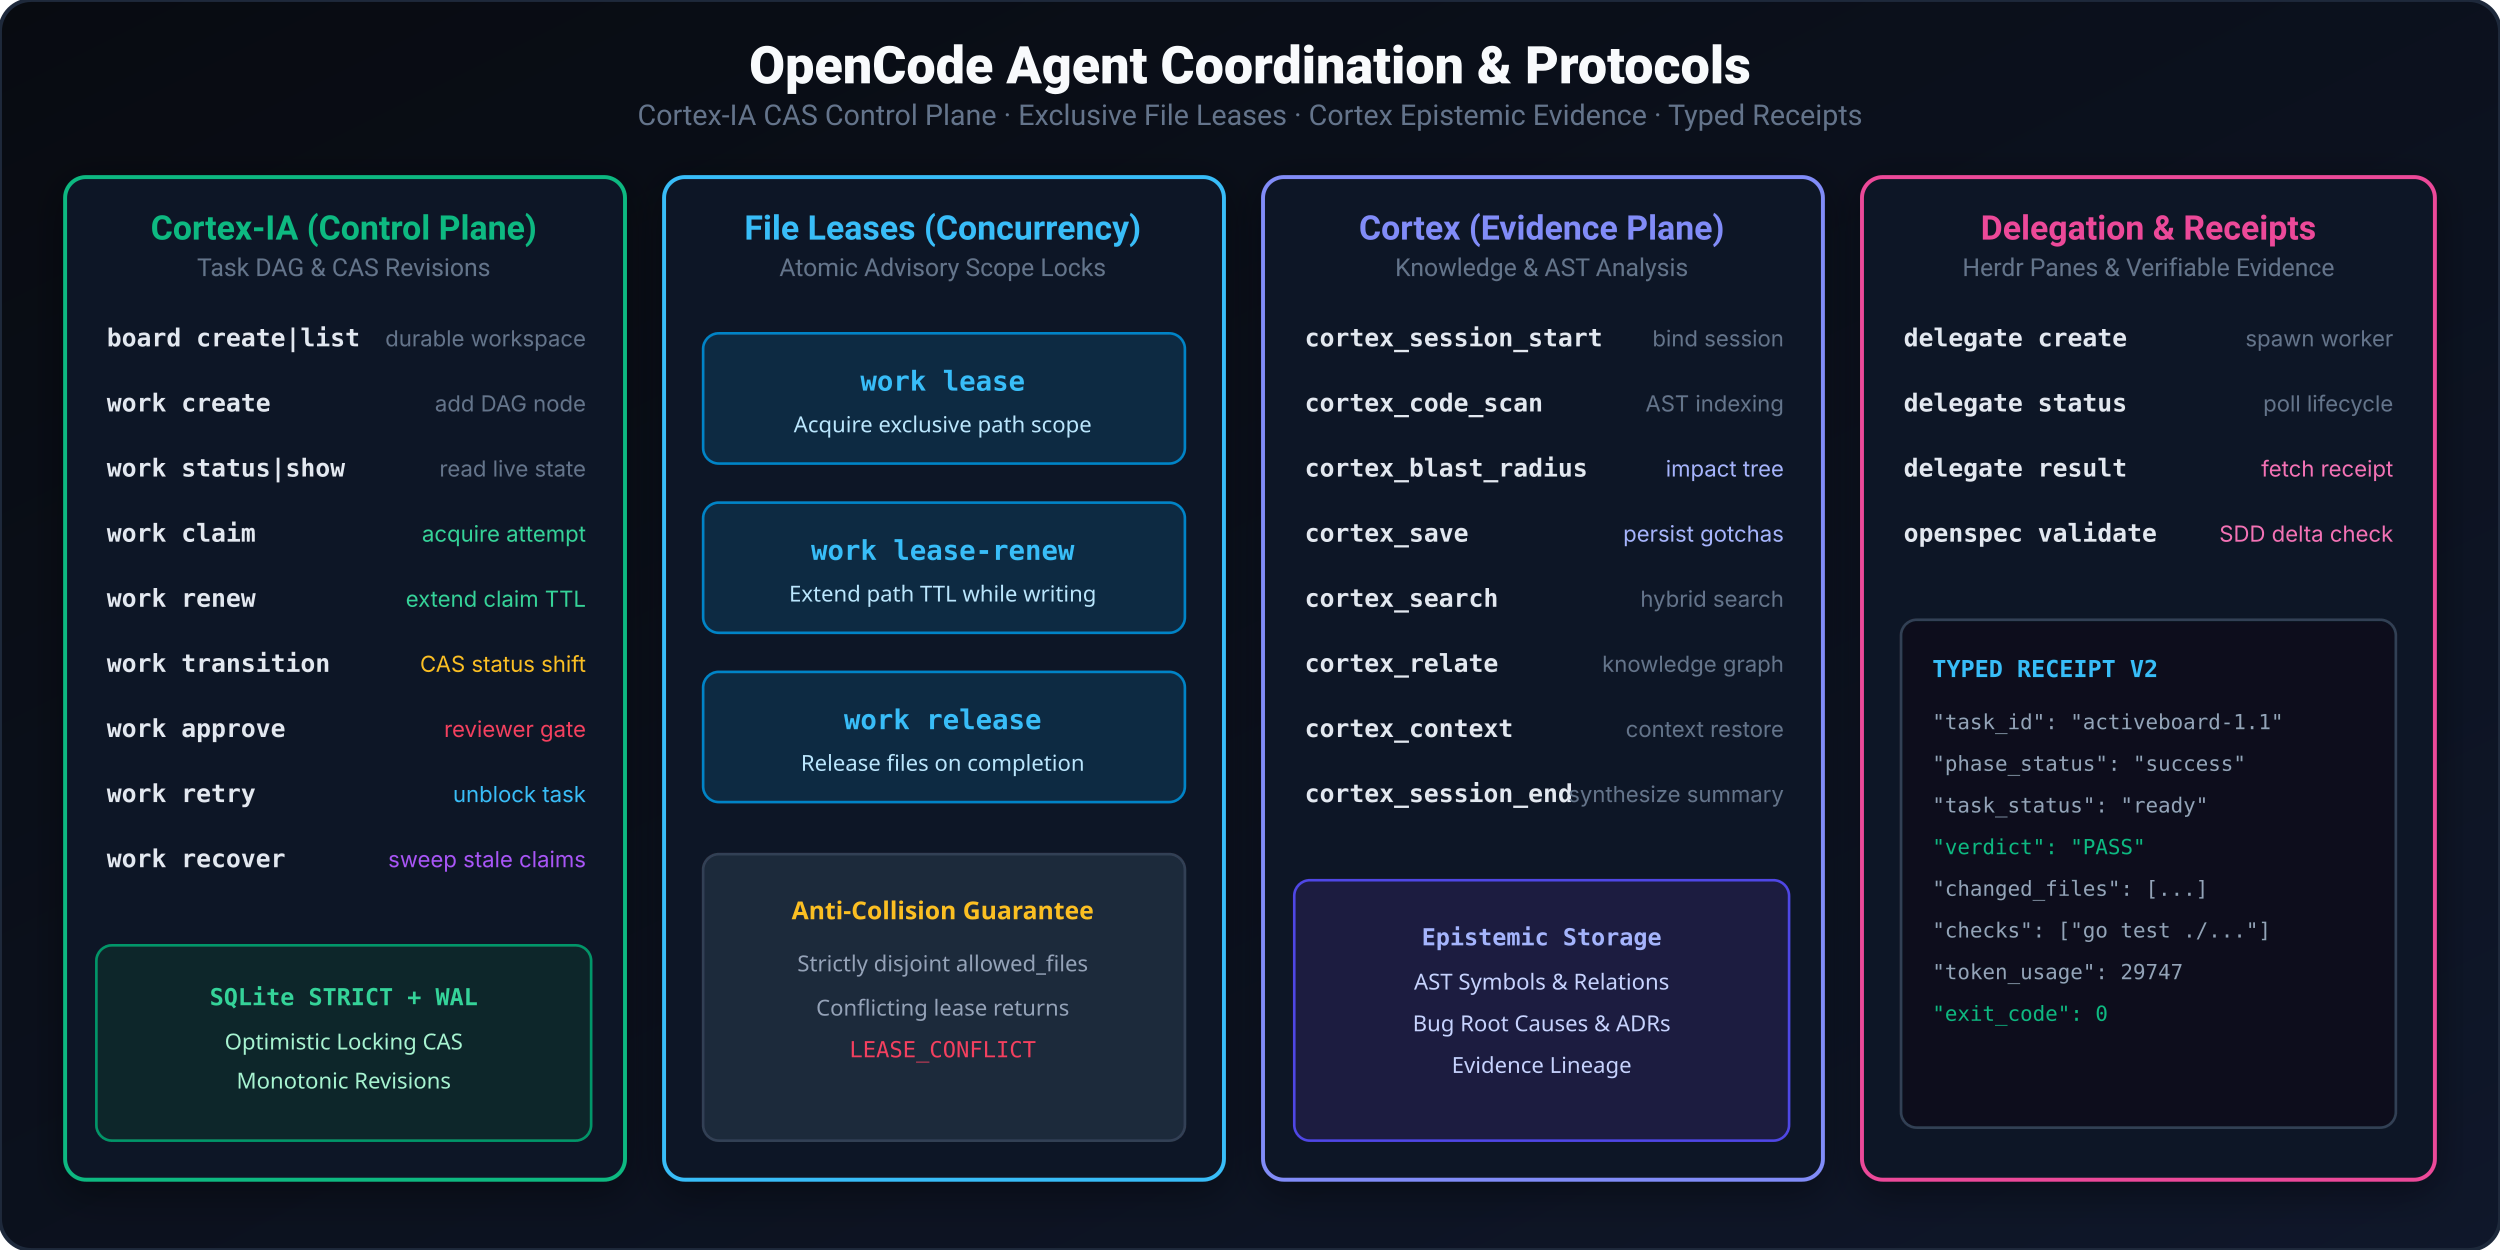
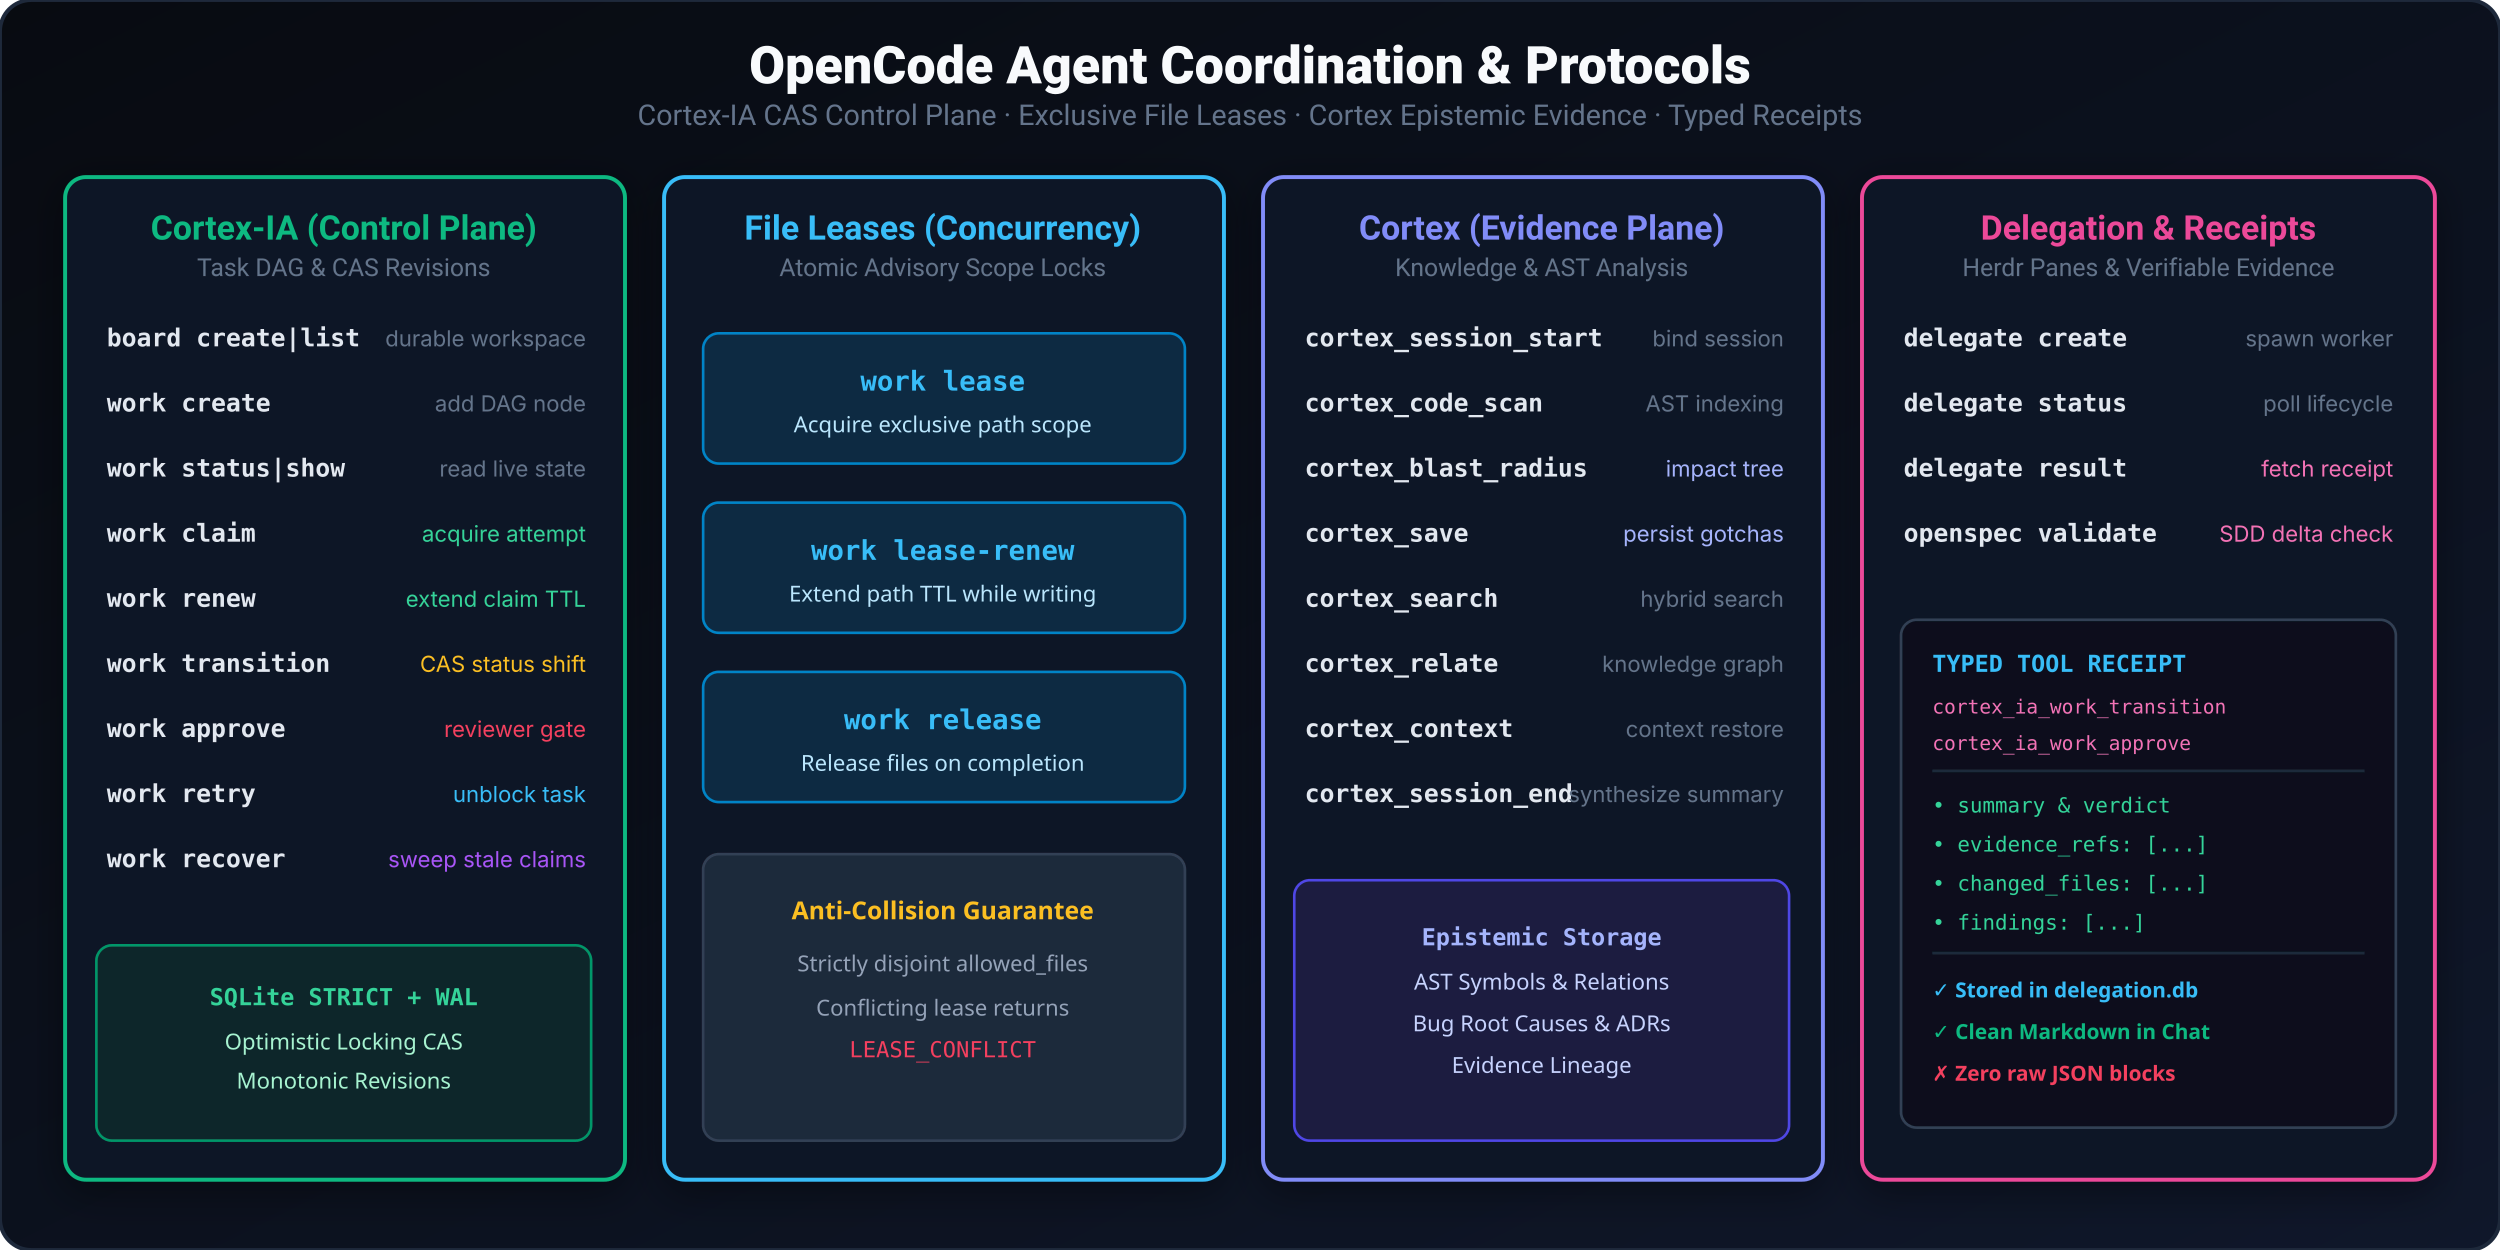
<svg xmlns="http://www.w3.org/2000/svg" viewBox="0 0 960 480" width="100%" height="100%">
  <defs>
    <linearGradient id="bgCoord" x1="0%" y1="0%" x2="100%" y2="100%">
      <stop offset="0%" stop-color="#080B11" />
      <stop offset="100%" stop-color="#0F172A" />
    </linearGradient>
    <filter id="shadowCoord" x="-5%" y="-5%" width="110%" height="110%">
      <feDropShadow dx="0" dy="4" stdDeviation="8" flood-color="#000" flood-opacity="0.4" />
    </filter>
  </defs>
  <style>
    .coord-title { font-family: -apple-system, BlinkMacSystemFont, 'Segoe UI', Roboto, sans-serif; font-size: 20px; font-weight: 800; fill: #F8FAFC; text-anchor: middle; }
    .coord-sub { font-family: -apple-system, BlinkMacSystemFont, 'Segoe UI', Roboto, sans-serif; font-size: 11px; fill: #64748B; text-anchor: middle; }
    .col-title { font-family: -apple-system, BlinkMacSystemFont, 'Segoe UI', Roboto, sans-serif; font-size: 13px; font-weight: 700; text-anchor: middle; }
    .col-sub { font-family: -apple-system, BlinkMacSystemFont, 'Segoe UI', Roboto, sans-serif; font-size: 9.5px; fill: #64748B; text-anchor: middle; }
    .cmd-name { font-family: 'JetBrains Mono', monospace; font-size: 9.5px; font-weight: 600; fill: #E2E8F0; }
    .cmd-desc { font-family: -apple-system, BlinkMacSystemFont, 'Segoe UI', sans-serif; font-size: 8.5px; text-anchor: end; }
  </style>
  <rect width="960" height="480" rx="12" fill="url(#bgCoord)" stroke="#1E293B" stroke-width="1.5" />
  <text x="480" y="32" class="coord-title">OpenCode Agent Coordination &amp; Protocols</text>
  <text x="480" y="48" class="coord-sub">Cortex-IA CAS Control Plane · Exclusive File Leases · Cortex Epistemic Evidence · Typed Receipts</text>
  <g transform="translate(25, 68)" filter="url(#shadowCoord)">
    <rect width="215" height="385" rx="8" fill="#111827" stroke="#10B981" stroke-width="1.5" />
    <text x="107" y="24" class="col-title" fill="#10B981">Cortex-IA (Control Plane)</text>
    <text x="107" y="38" class="col-sub">Task DAG &amp; CAS Revisions</text>
    <text x="16" y="65" class="cmd-name">board create|list</text>
    <text x="200" y="65" class="cmd-desc" fill="#64748B">durable workspace</text>
    <text x="16" y="90" class="cmd-name">work create</text>
    <text x="200" y="90" class="cmd-desc" fill="#64748B">add DAG node</text>
    <text x="16" y="115" class="cmd-name">work status|show</text>
    <text x="200" y="115" class="cmd-desc" fill="#64748B">read live state</text>
    <text x="16" y="140" class="cmd-name">work claim</text>
    <text x="200" y="140" class="cmd-desc" fill="#34D399">acquire attempt</text>
    <text x="16" y="165" class="cmd-name">work renew</text>
    <text x="200" y="165" class="cmd-desc" fill="#34D399">extend claim TTL</text>
    <text x="16" y="190" class="cmd-name">work transition</text>
    <text x="200" y="190" class="cmd-desc" fill="#FBBF24">CAS status shift</text>
    <text x="16" y="215" class="cmd-name">work approve</text>
    <text x="200" y="215" class="cmd-desc" fill="#F43F5E">reviewer gate</text>
    <text x="16" y="240" class="cmd-name">work retry</text>
    <text x="200" y="240" class="cmd-desc" fill="#38BDF8">unblock task</text>
    <text x="16" y="265" class="cmd-name">work recover</text>
    <text x="200" y="265" class="cmd-desc" fill="#A855F7">sweep stale claims</text>
    <rect x="12" y="295" width="190" height="75" rx="6" fill="#064E3B" fill-opacity="0.3" stroke="#059669" stroke-width="1" />
    <text x="107" y="318" text-anchor="middle" font-family="'JetBrains Mono', monospace" font-size="9" font-weight="700" fill="#34D399">SQLite STRICT + WAL</text>
    <text x="107" y="335" text-anchor="middle" font-family="system-ui" font-size="8.5" fill="#A7F3D0">Optimistic Locking CAS</text>
    <text x="107" y="350" text-anchor="middle" font-family="system-ui" font-size="8.5" fill="#A7F3D0">Monotonic Revisions</text>
  </g>
  <g transform="translate(255, 68)" filter="url(#shadowCoord)">
    <rect width="215" height="385" rx="8" fill="#111827" stroke="#38BDF8" stroke-width="1.5" />
    <text x="107" y="24" class="col-title" fill="#38BDF8">File Leases (Concurrency)</text>
    <text x="107" y="38" class="col-sub">Atomic Advisory Scope Locks</text>
    <g transform="translate(15, 60)">
      <rect width="185" height="50" rx="6" fill="#0C4A6E" fill-opacity="0.4" stroke="#0284C7" stroke-width="1" />
      <text x="92" y="22" text-anchor="middle" font-family="'JetBrains Mono', monospace" font-size="10.5" font-weight="700" fill="#38BDF8">work lease</text>
      <text x="92" y="38" text-anchor="middle" font-family="system-ui" font-size="8.5" fill="#BAE6FD">Acquire exclusive path scope</text>
    </g>
    <g transform="translate(15, 125)">
      <rect width="185" height="50" rx="6" fill="#0C4A6E" fill-opacity="0.4" stroke="#0284C7" stroke-width="1" />
      <text x="92" y="22" text-anchor="middle" font-family="'JetBrains Mono', monospace" font-size="10.5" font-weight="700" fill="#38BDF8">work lease-renew</text>
      <text x="92" y="38" text-anchor="middle" font-family="system-ui" font-size="8.5" fill="#BAE6FD">Extend path TTL while writing</text>
    </g>
    <g transform="translate(15, 190)">
      <rect width="185" height="50" rx="6" fill="#0C4A6E" fill-opacity="0.4" stroke="#0284C7" stroke-width="1" />
      <text x="92" y="22" text-anchor="middle" font-family="'JetBrains Mono', monospace" font-size="10.5" font-weight="700" fill="#38BDF8">work release</text>
      <text x="92" y="38" text-anchor="middle" font-family="system-ui" font-size="8.5" fill="#BAE6FD">Release files on completion</text>
    </g>
    <rect x="15" y="260" width="185" height="110" rx="6" fill="#1E293B" stroke="#334155" />
    <text x="107" y="285" text-anchor="middle" font-family="system-ui" font-size="9.5" font-weight="700" fill="#FBBF24">Anti-Collision Guarantee</text>
    <text x="107" y="305" text-anchor="middle" font-family="system-ui" font-size="8.5" fill="#94A3B8">Strictly disjoint allowed_files</text>
    <text x="107" y="322" text-anchor="middle" font-family="system-ui" font-size="8.5" fill="#94A3B8">Conflicting lease returns</text>
    <text x="107" y="338" text-anchor="middle" font-family="'JetBrains Mono', monospace" font-size="8.5" fill="#F43F5E">LEASE_CONFLICT</text>
  </g>
  <g transform="translate(485, 68)" filter="url(#shadowCoord)">
    <rect width="215" height="385" rx="8" fill="#111827" stroke="#818CF8" stroke-width="1.5" />
    <text x="107" y="24" class="col-title" fill="#818CF8">Cortex (Evidence Plane)</text>
    <text x="107" y="38" class="col-sub">Knowledge &amp; AST Analysis</text>
    <text x="16" y="65" class="cmd-name">cortex_session_start</text>
    <text x="200" y="65" class="cmd-desc" fill="#64748B">bind session</text>
    <text x="16" y="90" class="cmd-name">cortex_code_scan</text>
    <text x="200" y="90" class="cmd-desc" fill="#64748B">AST indexing</text>
    <text x="16" y="115" class="cmd-name">cortex_blast_radius</text>
    <text x="200" y="115" class="cmd-desc" fill="#A5B4FC">impact tree</text>
    <text x="16" y="140" class="cmd-name">cortex_save</text>
    <text x="200" y="140" class="cmd-desc" fill="#A5B4FC">persist gotchas</text>
    <text x="16" y="165" class="cmd-name">cortex_search</text>
    <text x="200" y="165" class="cmd-desc" fill="#64748B">hybrid search</text>
    <text x="16" y="190" class="cmd-name">cortex_relate</text>
    <text x="200" y="190" class="cmd-desc" fill="#64748B">knowledge graph</text>
    <text x="16" y="215" class="cmd-name">cortex_context</text>
    <text x="200" y="215" class="cmd-desc" fill="#64748B">context restore</text>
    <text x="16" y="240" class="cmd-name">cortex_session_end</text>
    <text x="200" y="240" class="cmd-desc" fill="#64748B">synthesize summary</text>
    <rect x="12" y="270" width="190" height="100" rx="6" fill="#312E81" fill-opacity="0.3" stroke="#4F46E5" stroke-width="1" />
    <text x="107" y="295" text-anchor="middle" font-family="'JetBrains Mono', monospace" font-size="9" font-weight="700" fill="#A5B4FC">Epistemic Storage</text>
    <text x="107" y="312" text-anchor="middle" font-family="system-ui" font-size="8.5" fill="#C7D2FE">AST Symbols &amp; Relations</text>
    <text x="107" y="328" text-anchor="middle" font-family="system-ui" font-size="8.5" fill="#C7D2FE">Bug Root Causes &amp; ADRs</text>
    <text x="107" y="344" text-anchor="middle" font-family="system-ui" font-size="8.5" fill="#C7D2FE">Evidence Lineage</text>
  </g>
  <g transform="translate(715, 68)" filter="url(#shadowCoord)">
    <rect width="220" height="385" rx="8" fill="#111827" stroke="#EC4899" stroke-width="1.5" />
    <text x="110" y="24" class="col-title" fill="#EC4899">Delegation &amp; Receipts</text>
    <text x="110" y="38" class="col-sub">Herdr Panes &amp; Verifiable Evidence</text>
    <text x="16" y="65" class="cmd-name">delegate create</text>
    <text x="204" y="65" class="cmd-desc" fill="#64748B">spawn worker</text>
    <text x="16" y="90" class="cmd-name">delegate status</text>
    <text x="204" y="90" class="cmd-desc" fill="#64748B">poll lifecycle</text>
    <text x="16" y="115" class="cmd-name">delegate result</text>
    <text x="204" y="115" class="cmd-desc" fill="#F472B6">fetch receipt</text>
    <text x="16" y="140" class="cmd-name">openspec validate</text>
    <text x="204" y="140" class="cmd-desc" fill="#F472B6">SDD delta check</text>
    <g transform="translate(15, 170)">
      <rect width="190" height="195" rx="6" fill="#0B111E" stroke="#334155" />
-       <text x="12" y="22" font-family="'JetBrains Mono', monospace" font-size="9" font-weight="700" fill="#38BDF8">TYPED RECEIPT V2</text>
-       <text x="12" y="42" font-family="'JetBrains Mono', monospace" font-size="8" fill="#94A3B8">"task_id": "activeboard-1.1"</text>
-       <text x="12" y="58" font-family="'JetBrains Mono', monospace" font-size="8" fill="#94A3B8">"phase_status": "success"</text>
-       <text x="12" y="74" font-family="'JetBrains Mono', monospace" font-size="8" fill="#94A3B8">"task_status": "ready"</text>
-       <text x="12" y="90" font-family="'JetBrains Mono', monospace" font-size="8" fill="#10B981">"verdict": "PASS"</text>
-       <text x="12" y="106" font-family="'JetBrains Mono', monospace" font-size="8" fill="#94A3B8">"changed_files": [...]</text>
-       <text x="12" y="122" font-family="'JetBrains Mono', monospace" font-size="8" fill="#94A3B8">"checks": ["go test ./..."]</text>
-       <text x="12" y="138" font-family="'JetBrains Mono', monospace" font-size="8" fill="#94A3B8">"token_usage": 29747</text>
-       <text x="12" y="154" font-family="'JetBrains Mono', monospace" font-size="8" fill="#10B981">"exit_code": 0</text>
+       <text x="12" y="20" font-family="'JetBrains Mono', monospace" font-size="9" font-weight="700" fill="#38BDF8">TYPED TOOL RECEIPT</text>
+       <text x="12" y="36" font-family="'JetBrains Mono', monospace" font-size="7.5" fill="#F472B6">cortex_ia_work_transition</text>
+       <text x="12" y="50" font-family="'JetBrains Mono', monospace" font-size="7.5" fill="#F472B6">cortex_ia_work_approve</text>
+       <line x1="12" y1="58" x2="178" y2="58" stroke="#1E293B" stroke-width="1" />
+       <text x="12" y="74" font-family="'JetBrains Mono', monospace" font-size="8" fill="#34D399">• summary &amp; verdict</text>
+       <text x="12" y="89" font-family="'JetBrains Mono', monospace" font-size="8" fill="#34D399">• evidence_refs: [...]</text>
+       <text x="12" y="104" font-family="'JetBrains Mono', monospace" font-size="8" fill="#34D399">• changed_files: [...]</text>
+       <text x="12" y="119" font-family="'JetBrains Mono', monospace" font-size="8" fill="#34D399">• findings: [...]</text>
+       <line x1="12" y1="128" x2="178" y2="128" stroke="#1E293B" stroke-width="1" />
+       <text x="12" y="145" font-family="system-ui" font-size="8" font-weight="700" fill="#38BDF8">✓ Stored in delegation.db</text>
+       <text x="12" y="161" font-family="system-ui" font-size="8" font-weight="700" fill="#10B981">✓ Clean Markdown in Chat</text>
+       <text x="12" y="177" font-family="system-ui" font-size="8" font-weight="700" fill="#F43F5E">✗ Zero raw JSON blocks</text>
    </g>
  </g>
</svg>
